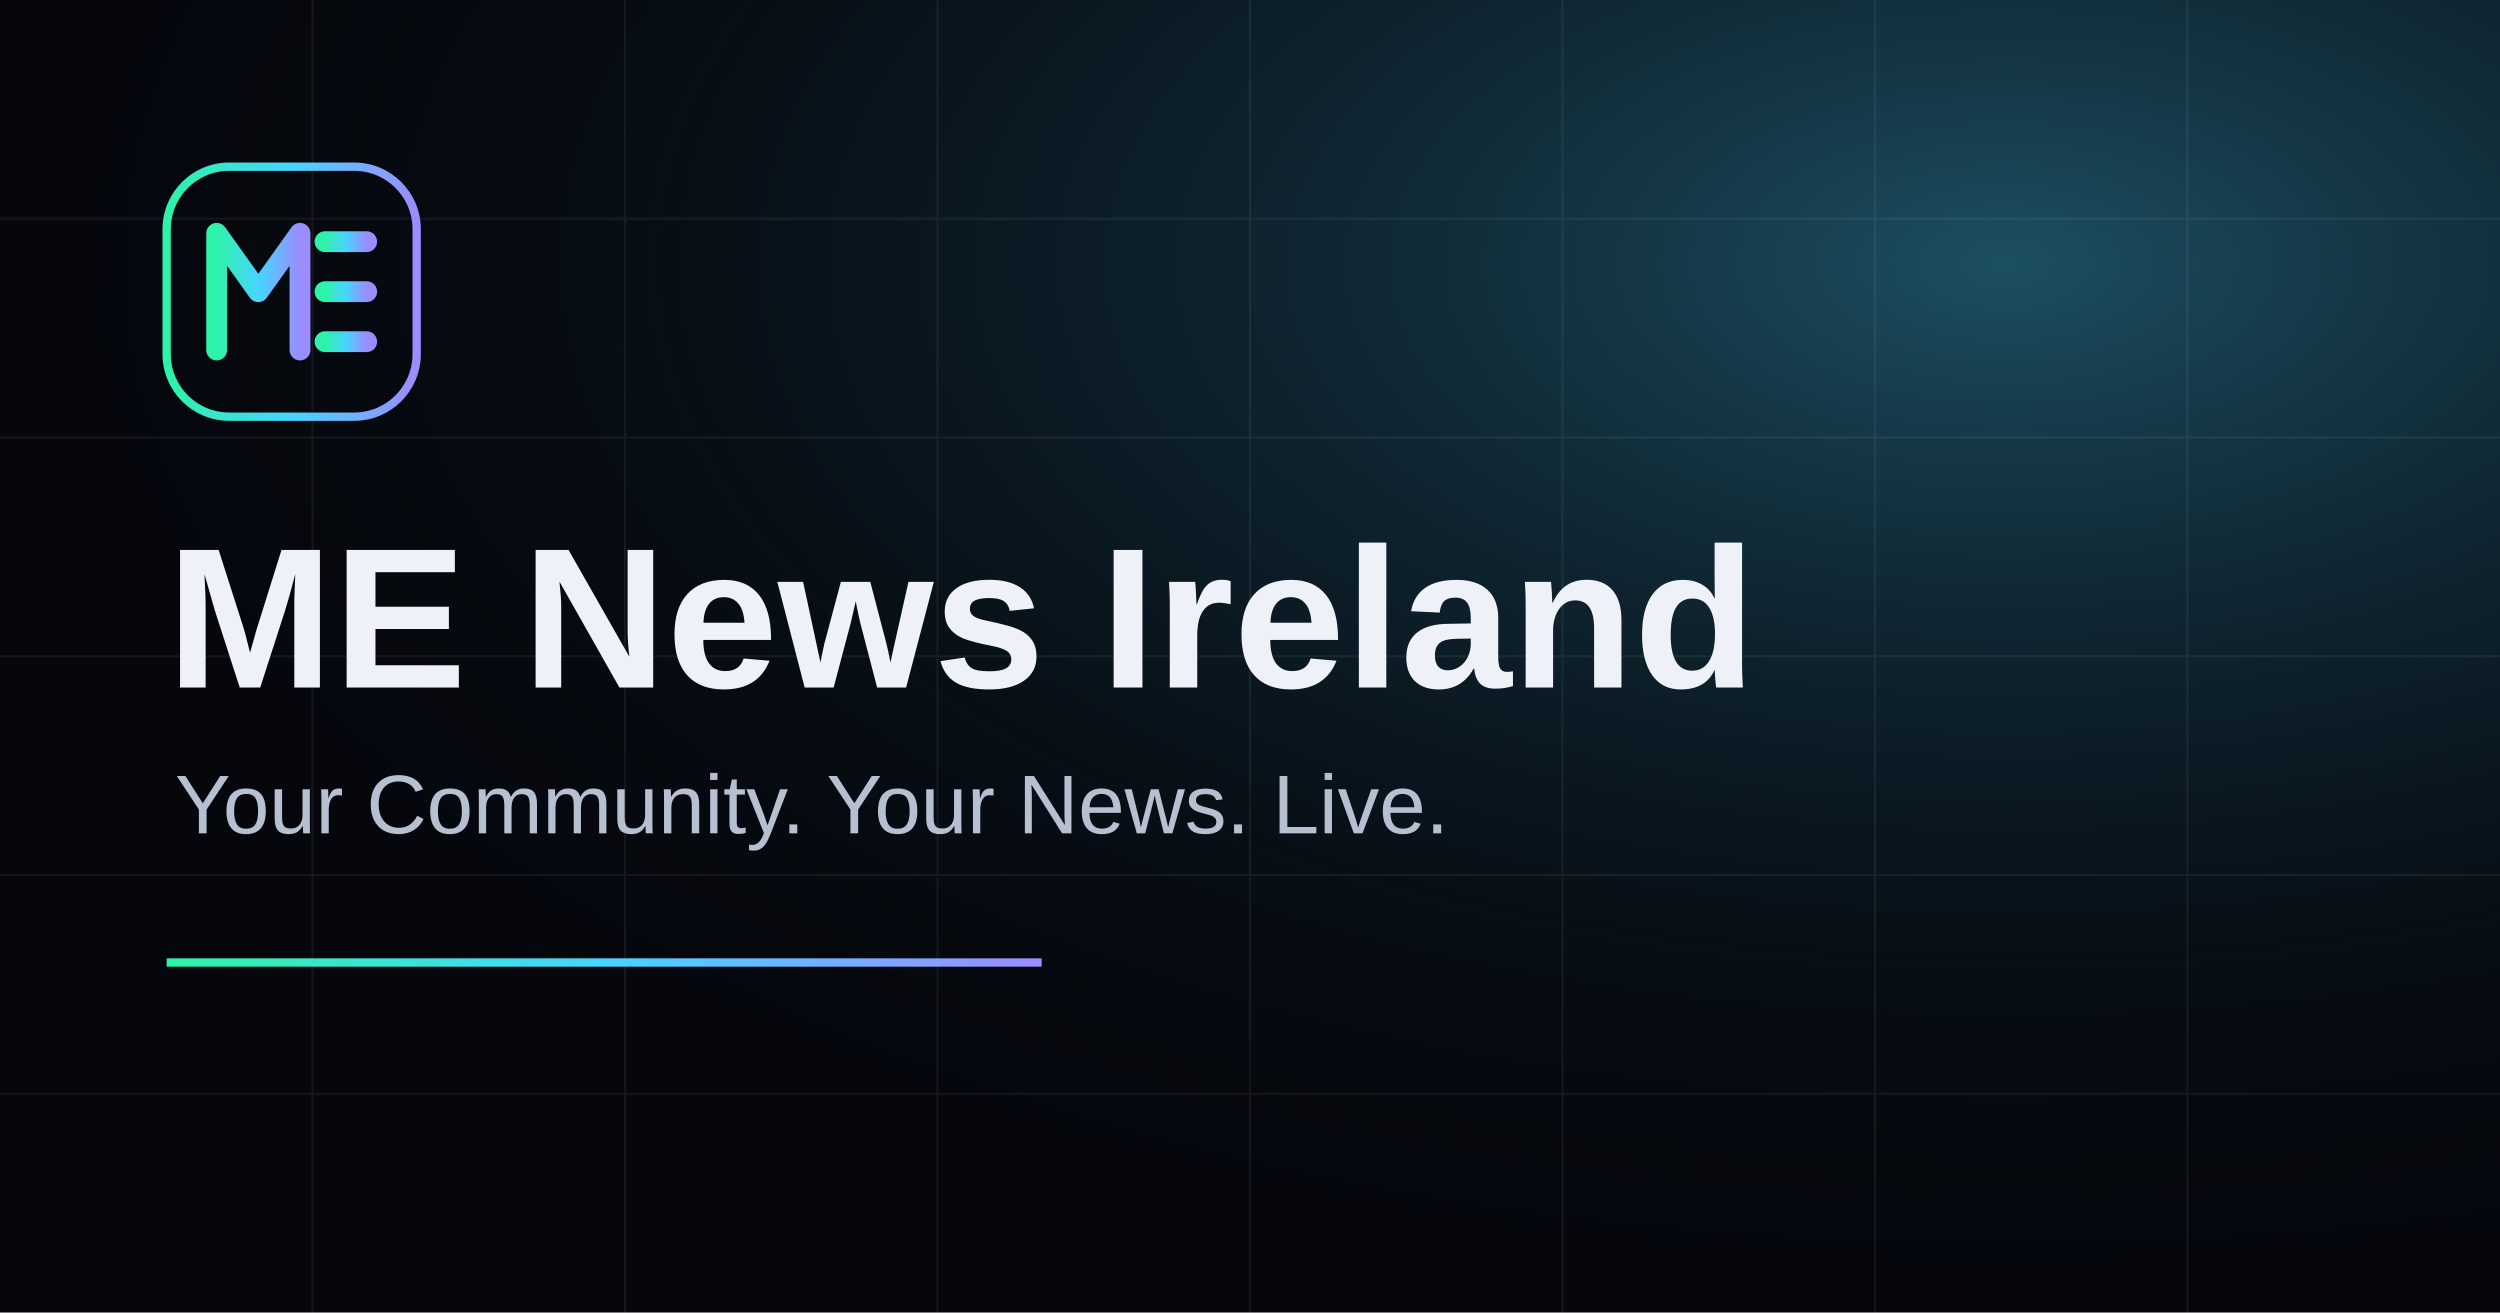
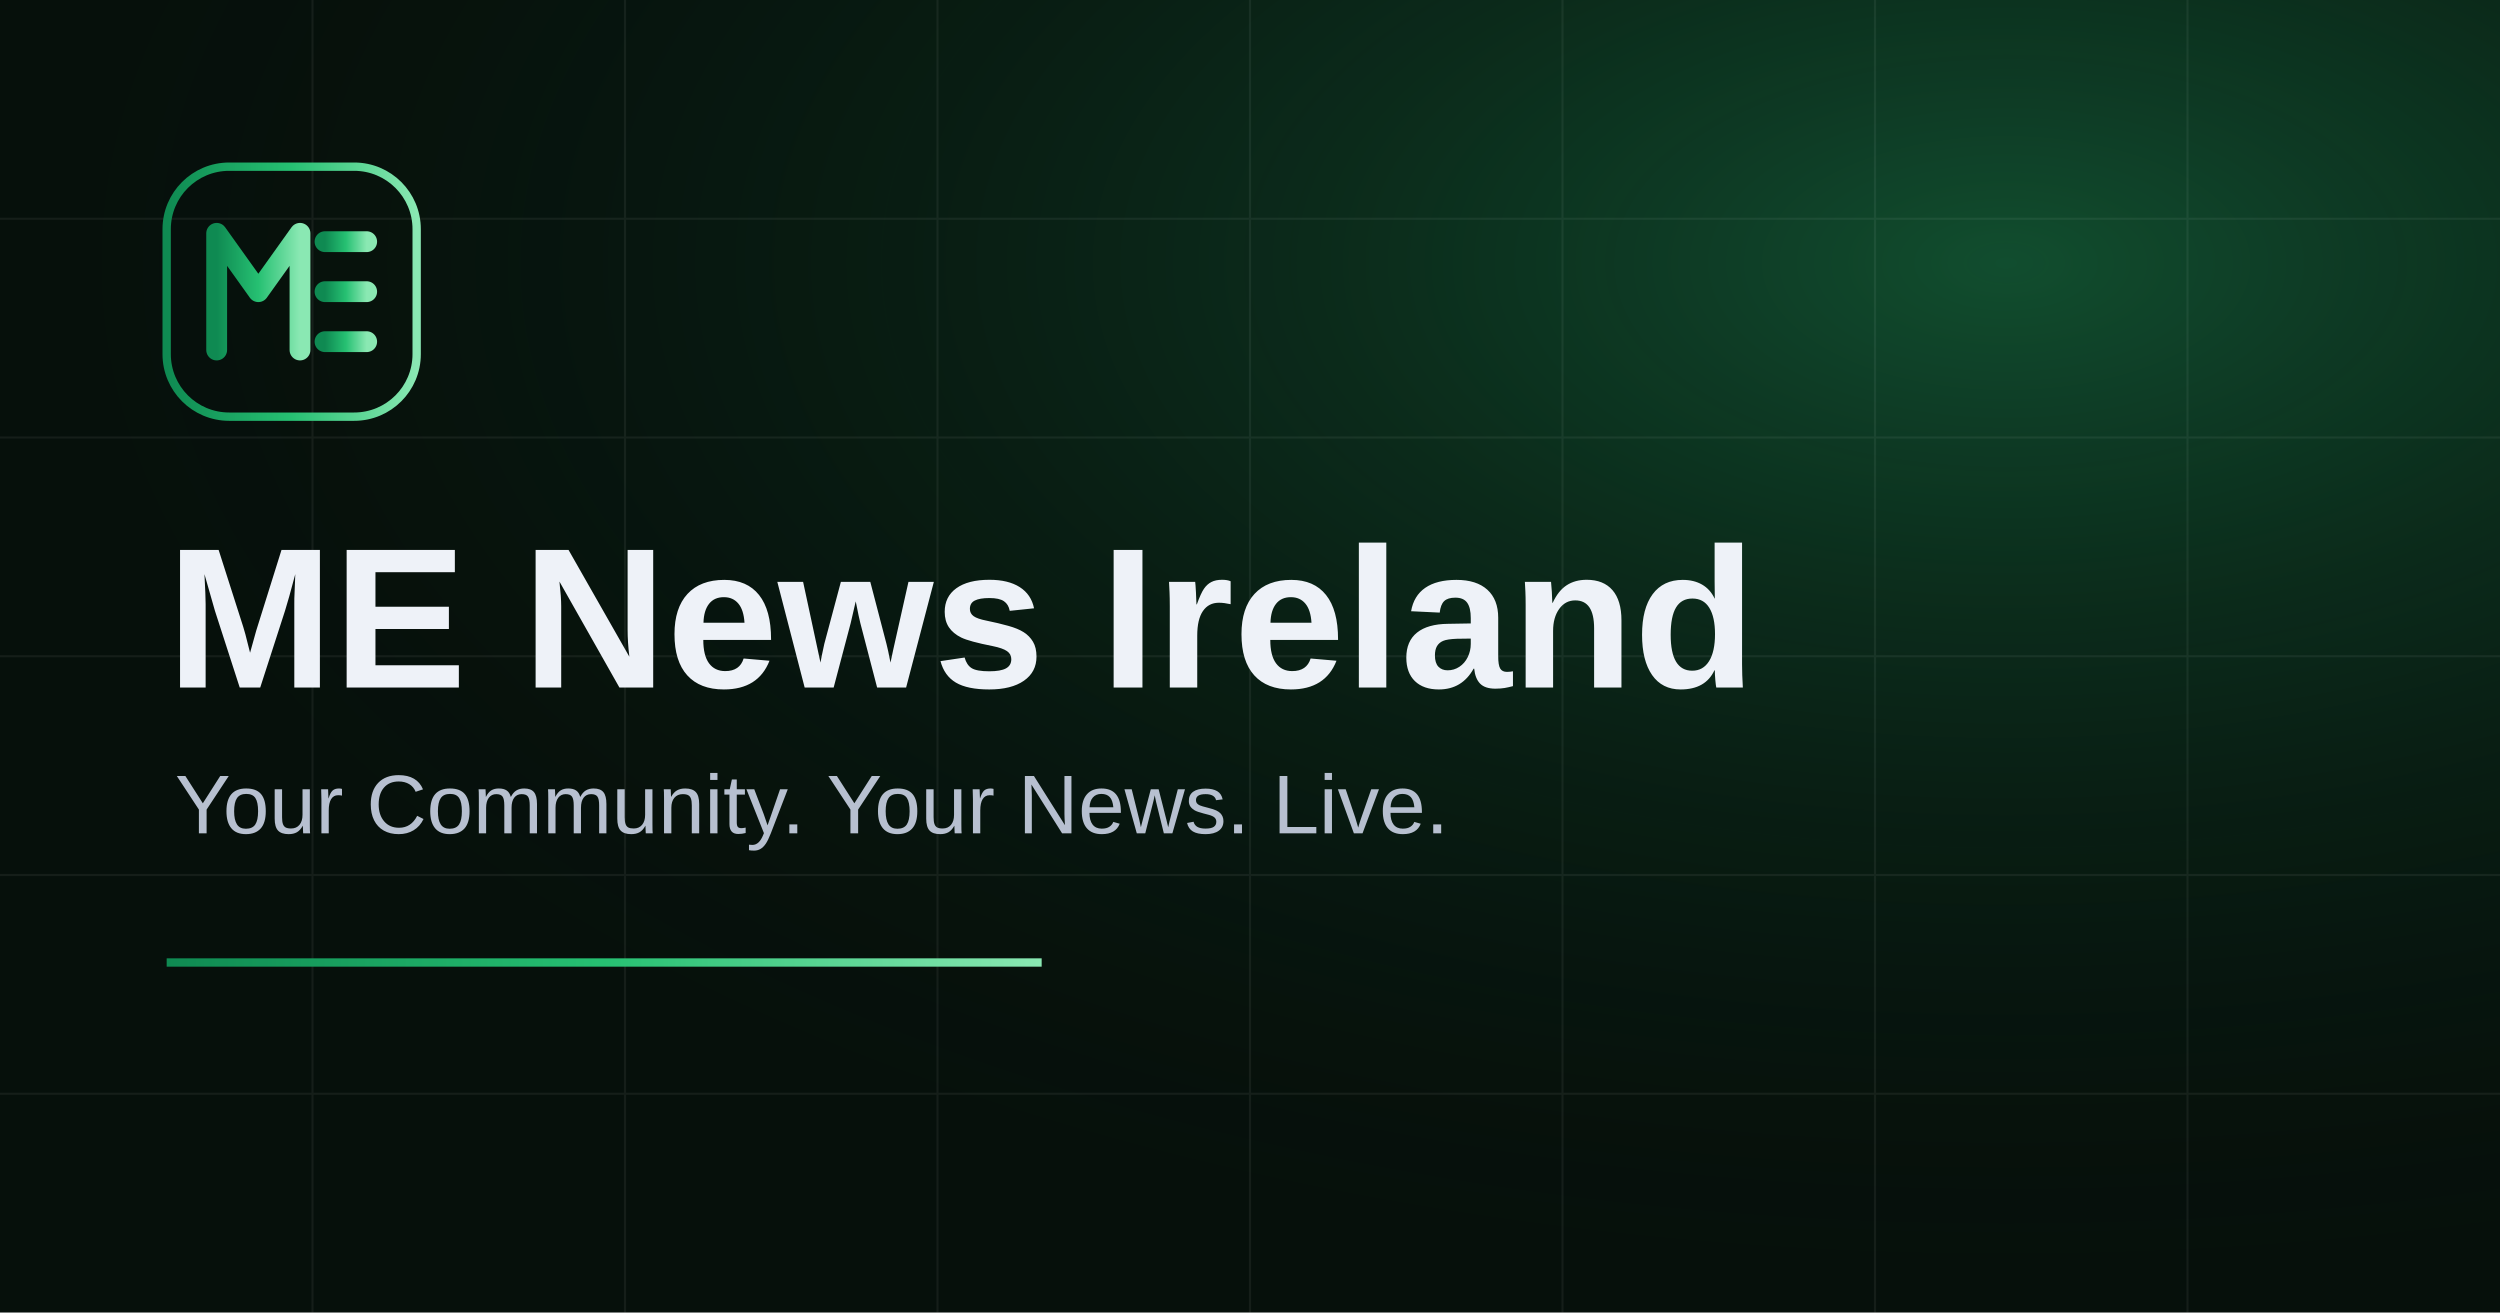
<svg xmlns="http://www.w3.org/2000/svg" viewBox="0 0 1200 630">
  <defs>
    <linearGradient id="g" x1="0" x2="1">
-       <stop offset="0" stop-color="#2ef2a8" />
-       <stop offset=".5" stop-color="#47d5ff" />
-       <stop offset="1" stop-color="#9b8cff" />
+       <stop offset="0" stop-color="#0f8a52" />
+       <stop offset=".5" stop-color="#26c072" />
+       <stop offset="1" stop-color="#8ae8b3" />
    </linearGradient>
    <radialGradient id="a" cx=".8" cy=".2" r=".8">
-       <stop offset="0" stop-color="#47d5ff" stop-opacity=".35" />
-       <stop offset="1" stop-color="#05070d" stop-opacity="0" />
+       <stop offset="0" stop-color="#26c072" stop-opacity=".35" />
+       <stop offset="1" stop-color="#06100b" stop-opacity="0" />
    </radialGradient>
  </defs>
-   <rect width="1200" height="630" fill="#05070d" />
+   <rect width="1200" height="630" fill="#06100b" />
  <rect width="1200" height="630" fill="url(#a)" />
  <g fill="none" stroke="#ffffff" stroke-opacity=".06">
    <path d="M0 105h1200M0 210h1200M0 315h1200M0 420h1200M0 525h1200M150 0v630M300 0v630M450 0v630M600 0v630M750 0v630M900 0v630M1050 0v630" />
  </g>
  <rect x="80" y="80" width="120" height="120" rx="30" fill="none" stroke="url(#g)" stroke-width="4" />
  <path d="M104 168v-56l20 28 20-28v56" fill="none" stroke="url(#g)" stroke-width="10" stroke-linecap="round" stroke-linejoin="round" />
  <path d="M156 116h20M156 140h20M156 164h20" stroke="url(#g)" stroke-width="10" stroke-linecap="round" />
  <text x="80" y="330" font-family="Sora, Arial, sans-serif" font-weight="800" font-size="96" fill="#eef2f8">ME News Ireland</text>
  <text x="84" y="400" font-family="Manrope, Arial, sans-serif" font-size="40" fill="#b7c0d0">Your Community. Your News. Live.</text>
  <rect x="80" y="460" width="420" height="4" fill="url(#g)" />
</svg>
